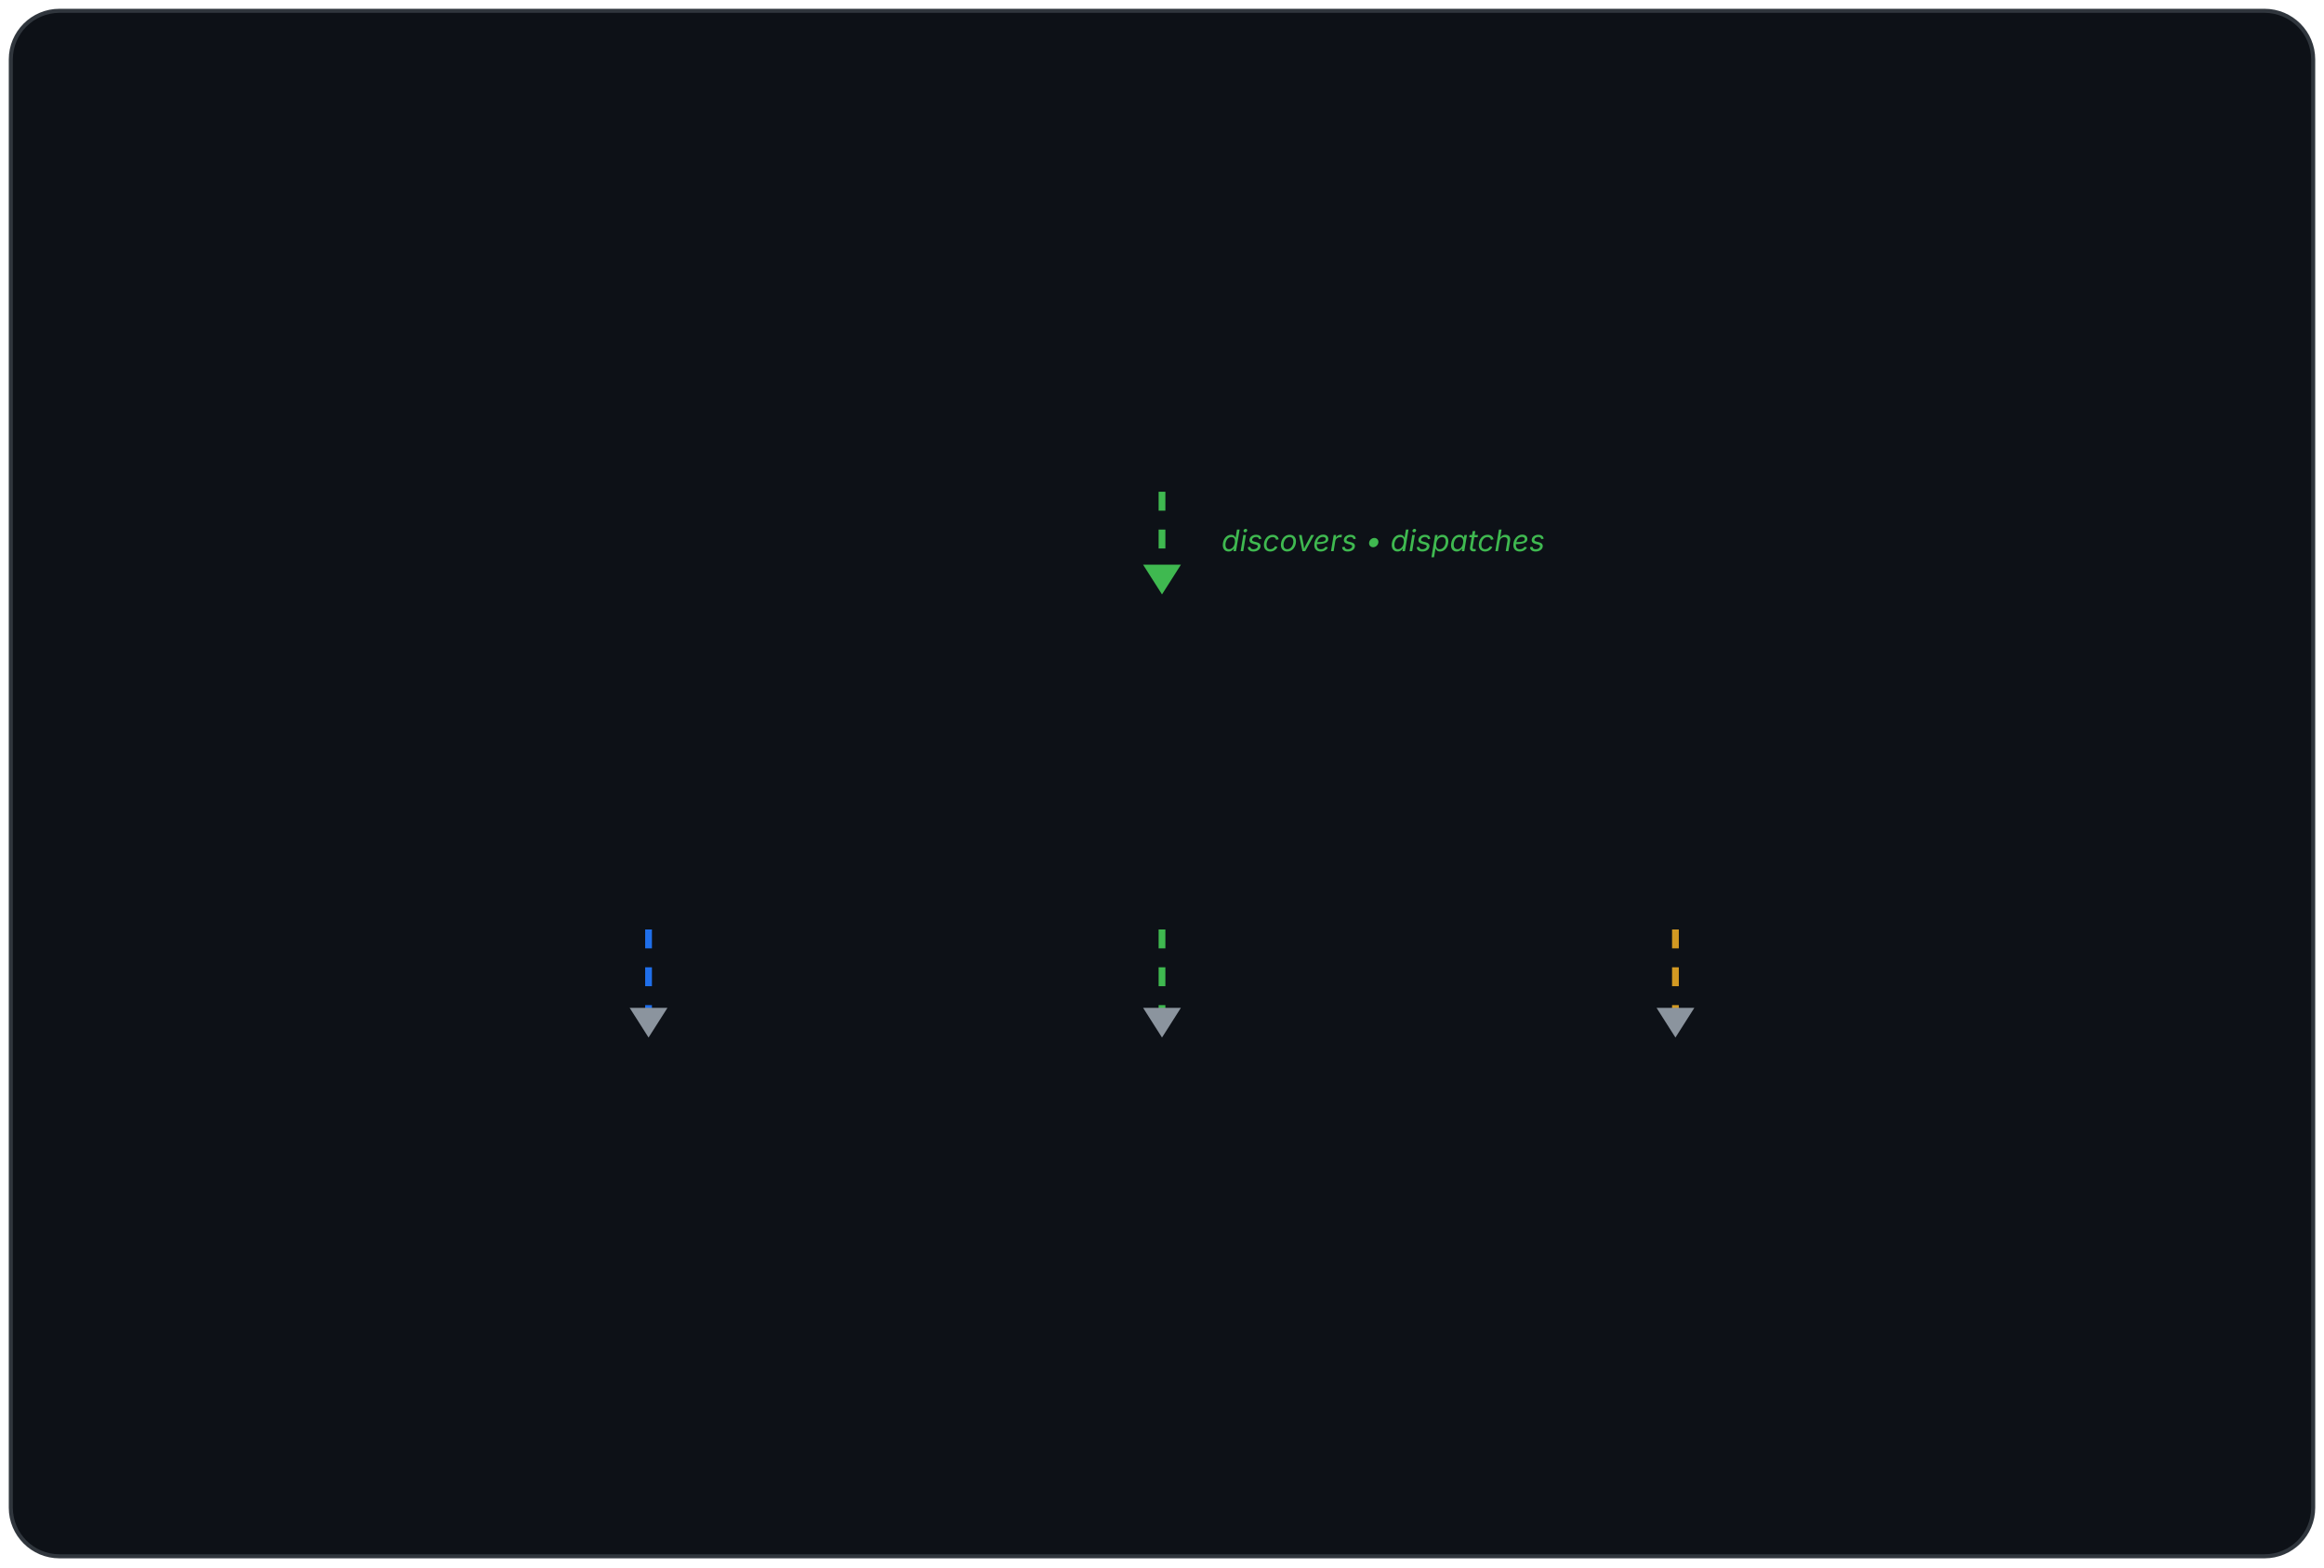
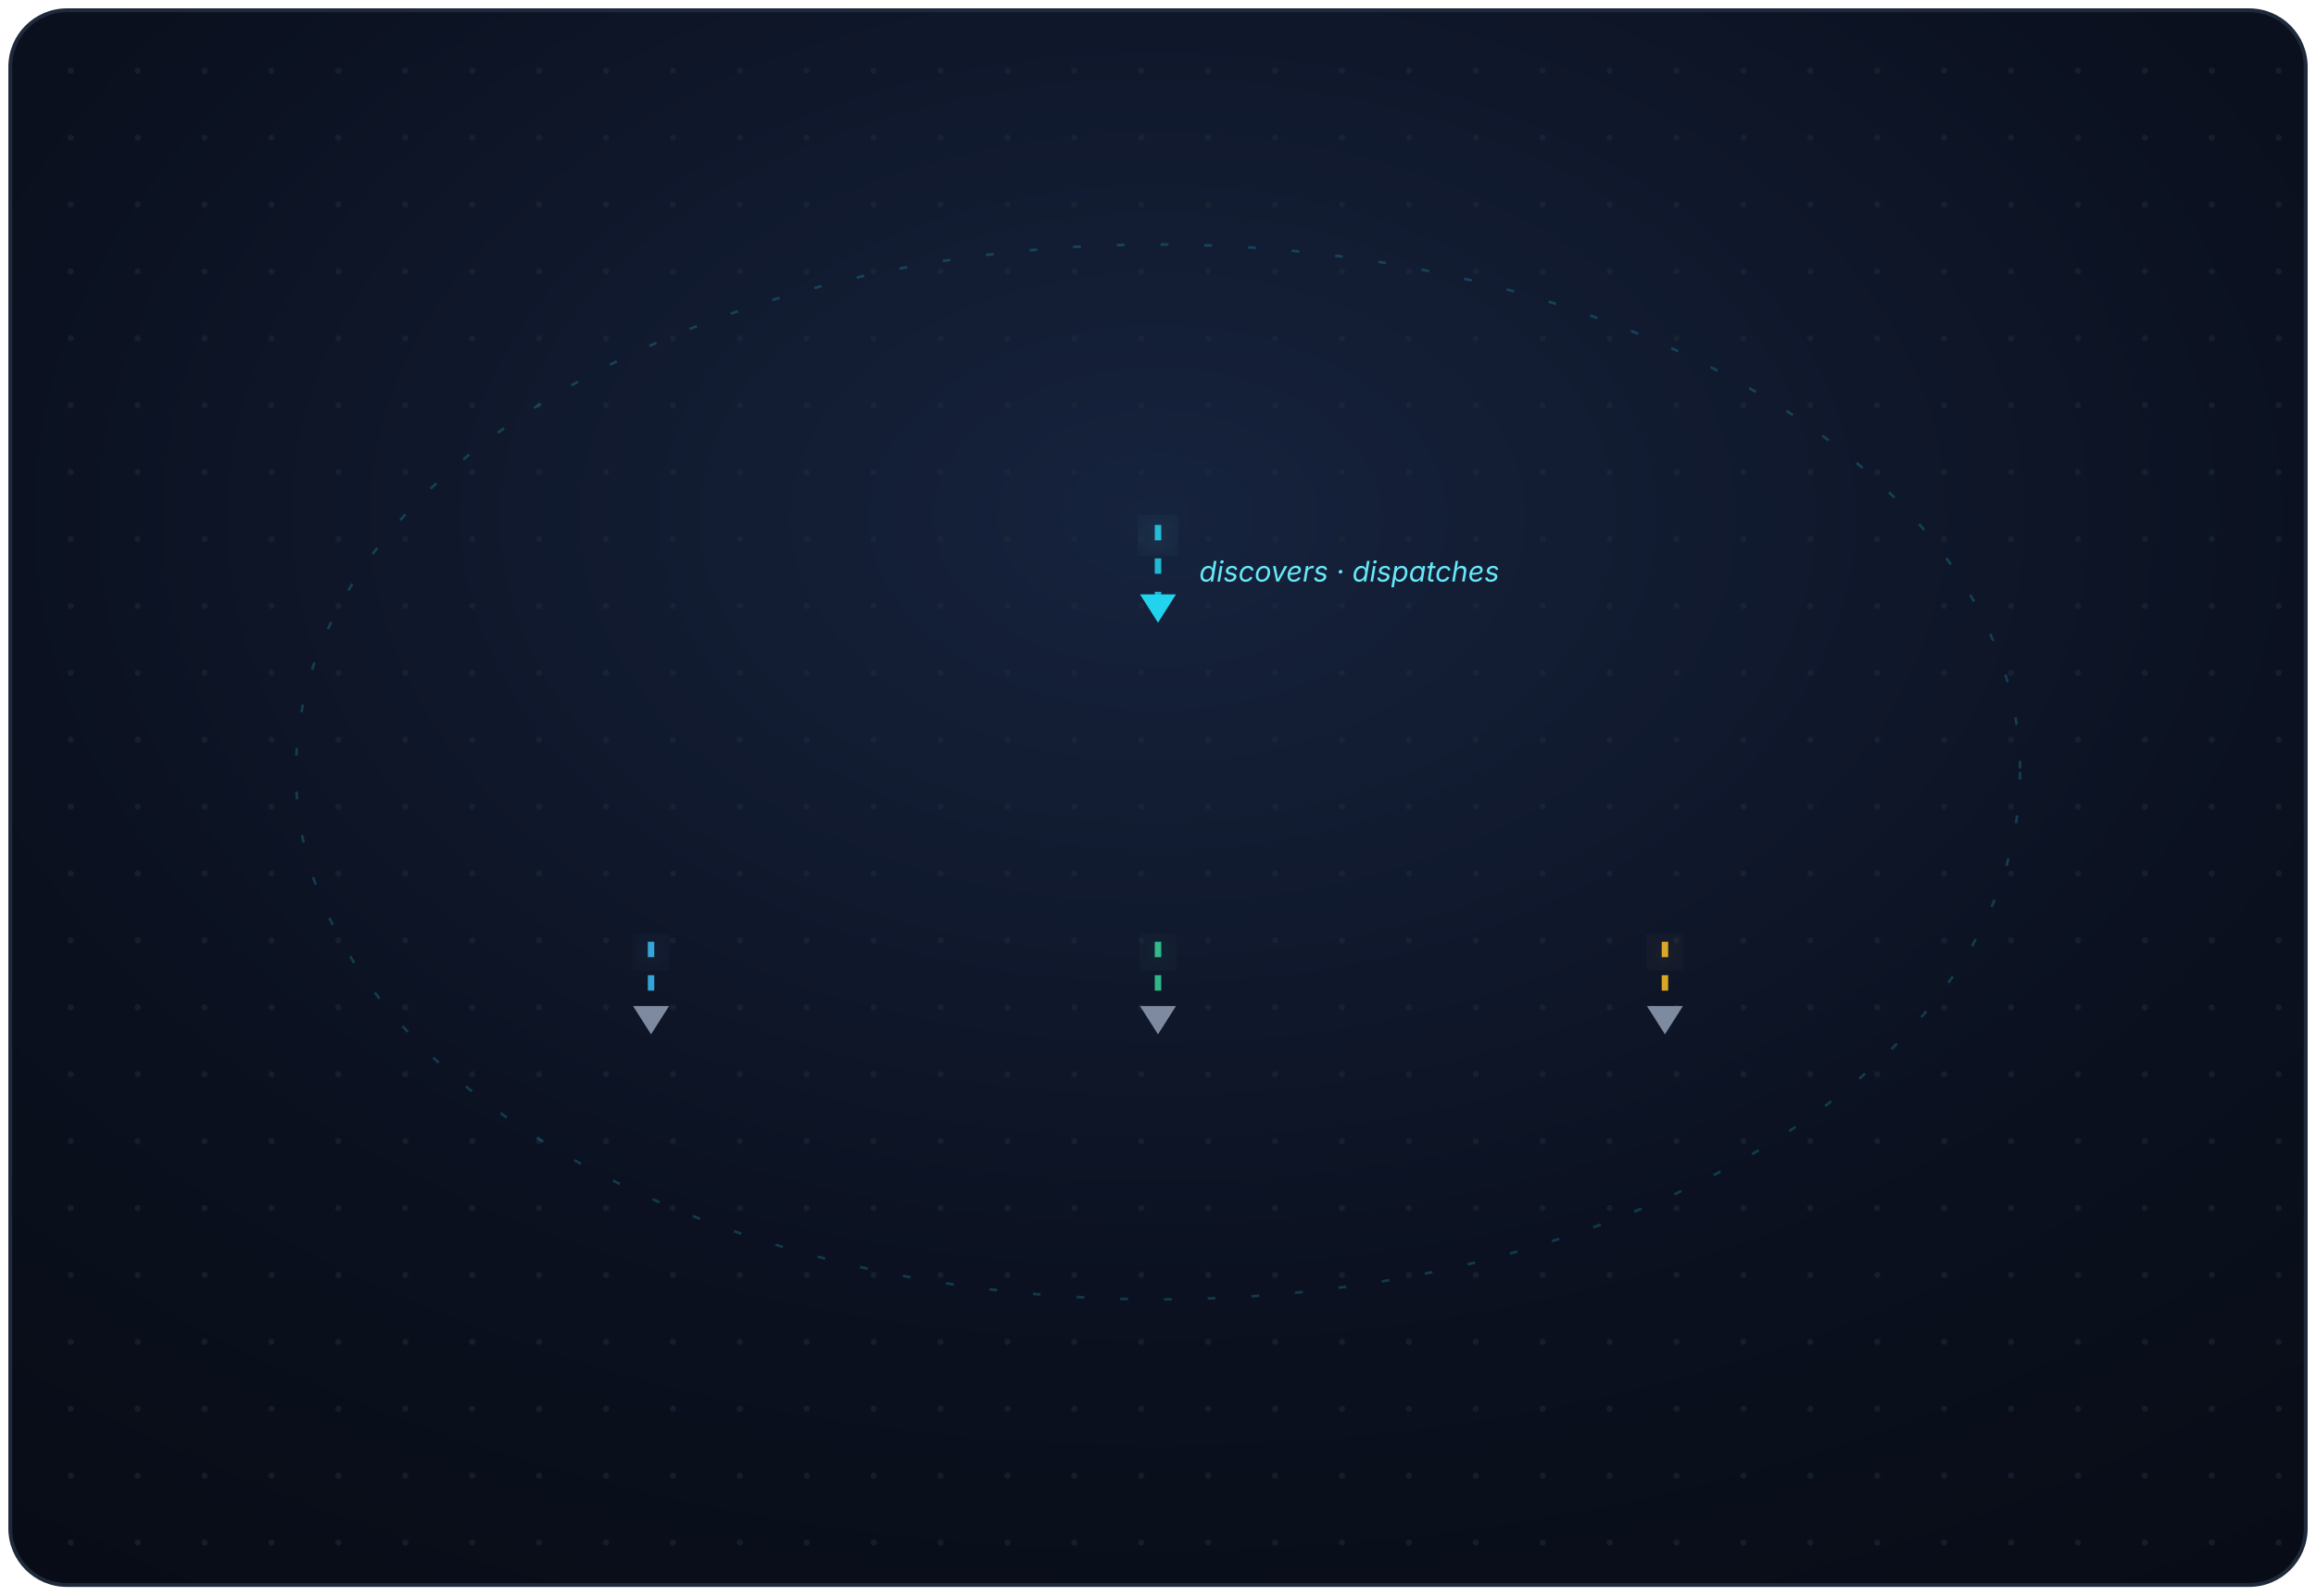
- <svg xmlns="http://www.w3.org/2000/svg" width="860" height="580" viewBox="0 0 860 580" font-family="Segoe UI, Inter, SF Pro Display, Roboto, Helvetica, Arial, sans-serif">
+ <svg xmlns="http://www.w3.org/2000/svg" width="900" height="620" viewBox="0 0 900 620" font-family="Inter, Segoe UI, SF Pro Display, Roboto, Helvetica, Arial, sans-serif">
  <defs>
-     <linearGradient id="coreGrad" x1="0" y1="0" x2="1" y2="1">
-       <stop offset="0" stop-color="#1c2a44" />
-       <stop offset="1" stop-color="#101828" />
+     <radialGradient id="bgGlow" cx="0.5" cy="0.32" r="0.9">
+       <stop offset="0" stop-color="#16233d" />
+       <stop offset="0.55" stop-color="#0b1120" />
+       <stop offset="1" stop-color="#070b14" />
+     </radialGradient>
+     <linearGradient id="edgeGrad" x1="0" y1="0" x2="1" y2="1">
+       <stop offset="0" stop-color="#22d3ee" />
+       <stop offset="0.55" stop-color="#818cf8" />
+       <stop offset="1" stop-color="#c084fc" />
    </linearGradient>
-     <linearGradient id="sysGrad" x1="0" y1="0" x2="1" y2="0">
-       <stop offset="0" stop-color="#12241c" />
-       <stop offset="1" stop-color="#0f1e28" />
+     <linearGradient id="cppGrad" x1="0" y1="0" x2="1" y2="0">
+       <stop offset="0" stop-color="#38bdf8" />
+       <stop offset="1" stop-color="#2563eb" />
    </linearGradient>
-     <filter id="softGlow" x="-40%" y="-40%" width="180%" height="180%">
-       <feGaussianBlur stdDeviation="10" result="b" />
-       <feMerge>
-         <feMergeNode in="b" />
-         <feMergeNode in="SourceGraphic" />
-       </feMerge>
+     <linearGradient id="rustGrad" x1="0" y1="0" x2="1" y2="0">
+       <stop offset="0" stop-color="#fb923c" />
+       <stop offset="1" stop-color="#dc2626" />
+     </linearGradient>
+     <linearGradient id="sheen" x1="0" y1="0" x2="1" y2="0">
+       <stop offset="0" stop-color="#f8fafc" />
+       <stop offset="0.5" stop-color="#67e8f9" />
+       <stop offset="1" stop-color="#f8fafc" />
+     </linearGradient>
+     <pattern id="dots" width="26" height="26" patternUnits="userSpaceOnUse">
+       <circle cx="1.5" cy="1.5" r="1.2" fill="#1e293b" />
+     </pattern>
+     <filter id="blur8" x="-60%" y="-60%" width="220%" height="220%">
+       <feGaussianBlur stdDeviation="9" />
+     </filter>
+     <filter id="blur14" x="-60%" y="-60%" width="220%" height="220%">
+       <feGaussianBlur stdDeviation="16" />
    </filter>
  </defs>
-   <rect x="4" y="4" width="852" height="572" rx="18" fill="#0d1117" stroke="#30363d" stroke-width="1.5" />
-   <text x="430" y="44" text-anchor="middle" fill="#f0f6fc" font-size="24" font-weight="700" opacity="0">RPLKit Developer Tools
-     <animate attributeName="opacity" from="0" to="1" dur="0.8s" begin="0s" fill="freeze" />
+   <rect x="4" y="4" width="892" height="612" rx="22" fill="url(#bgGlow)" stroke="#1e293b" stroke-width="1.5" />
+   <rect x="4" y="4" width="892" height="612" rx="22" fill="url(#dots)" opacity="0.55" />
+   <ellipse cx="450" cy="300" rx="335" ry="205" fill="none" stroke="#22d3ee" stroke-width="1" stroke-dasharray="3 14" opacity="0.22">
+     <animateTransform attributeName="transform" type="rotate" from="0 450 300" to="360 450 300" dur="40s" repeatCount="indefinite" />
+   </ellipse>
+   <text x="450" y="54" text-anchor="middle" fill="url(#sheen)" font-size="27" font-weight="800" letter-spacing="0.5" opacity="0">RPLKit Developer Tools
+     <animate attributeName="opacity" from="0" to="1" dur="0.9s" begin="0s" fill="freeze" />
  </text>
-   <text x="430" y="64" text-anchor="middle" fill="#8b949e" font-size="12" letter-spacing="3" opacity="0">CORE • SYSTEM MODULE • TOOLS
-     <animate attributeName="opacity" from="0" to="1" dur="0.8s" begin="0.25s" fill="freeze" />
+   <text x="450" y="76" text-anchor="middle" fill="#64748b" font-size="11" letter-spacing="4" opacity="0">NATIVE CORE • SYSTEM MODULE • REPLACEABLE TOOLS
+     <animate attributeName="opacity" from="0" to="1" dur="0.9s" begin="0.3s" fill="freeze" />
  </text>
  <g opacity="0">
-     <animate attributeName="opacity" from="0" to="1" dur="0.6s" begin="0.4s" fill="freeze" />
-     <rect x="230" y="82" width="400" height="98" rx="14" fill="#1f6feb" opacity="0.28" filter="url(#softGlow)">
-       <animate attributeName="opacity" values="0.28;0.55;0.28" dur="2.6s" repeatCount="indefinite" />
+     <animate attributeName="opacity" from="0" to="1" dur="0.7s" begin="0.45s" fill="freeze" />
+     <rect x="250" y="96" width="400" height="106" rx="18" fill="none" stroke="url(#edgeGrad)" stroke-width="3" opacity="0.35" filter="url(#blur14)">
+       <animate attributeName="opacity" values="0.35;0.7;0.35" dur="3s" repeatCount="indefinite" />
    </rect>
-     <rect x="230" y="82" width="400" height="98" rx="14" fill="url(#coreGrad)" stroke="#1f6feb" stroke-width="1.5" />
-     <text x="430" y="108" text-anchor="middle" fill="#f0f6fc" font-size="15" font-weight="700">CORE SYSTEM</text>
-     <text x="430" y="126" text-anchor="middle" fill="#8b949e" font-size="11">runtime • module manager • system services</text>
-     <g font-size="12" font-weight="700" text-anchor="middle">
-       <rect x="300" y="138" width="110" height="28" rx="14" fill="#659ad2" opacity="0.9" />
-       <text x="355" y="157" fill="#0b1a33">C++</text>
-       <rect x="450" y="138" width="110" height="28" rx="14" fill="#dea584" opacity="0.9" />
-       <text x="505" y="157" fill="#3a130a">Rust</text>
+     <rect x="250" y="96" width="400" height="106" rx="18" fill="#0b1226" fill-opacity="0.88" stroke="url(#edgeGrad)" stroke-width="1.5" />
+     <circle cx="368" cy="121" r="4" fill="#34d399">
+       <animate attributeName="opacity" values="1;0.3;1" dur="1.8s" repeatCount="indefinite" />
+     </circle>
+     <text x="450" y="126" text-anchor="middle" fill="#f1f5f9" font-size="15" font-weight="700" letter-spacing="2">CORE SYSTEM</text>
+     <text x="450" y="144" text-anchor="middle" fill="#7d8aa0" font-size="11">runtime · module manager · system services</text>
+     <g font-size="12.5" font-weight="700" text-anchor="middle">
+       <rect x="318" y="154" width="122" height="30" rx="15" fill="url(#cppGrad)" />
+       <text x="379" y="174" fill="#f0f9ff">C++</text>
+       <rect x="460" y="154" width="122" height="30" rx="15" fill="url(#rustGrad)" />
+       <text x="521" y="174" fill="#fff7ed">Rust</text>
    </g>
  </g>
-   <line x1="430" y1="182" x2="430" y2="212" stroke="#3fb950" stroke-width="2.5" stroke-dasharray="7 7">
-     <animate attributeName="stroke-dashoffset" from="14" to="0" dur="0.9s" repeatCount="indefinite" />
+   <line x1="450" y1="204" x2="450" y2="234" stroke="#22d3ee" stroke-width="2.5" stroke-dasharray="6 7" opacity="0.85">
+     <animate attributeName="stroke-dashoffset" from="13" to="0" dur="0.8s" repeatCount="indefinite" />
  </line>
-   <polygon points="430,220 423,209 437,209" fill="#3fb950" />
-   <text x="452" y="204" fill="#3fb950" font-size="11" font-style="italic">discovers • dispatches</text>
+   <circle cx="450" cy="208" r="3.5" fill="#67e8f9" filter="url(#blur8)">
+     <animate attributeName="cy" values="208;230;208" dur="1.8s" repeatCount="indefinite" />
+     <animate attributeName="opacity" values="0;1;0" dur="1.8s" repeatCount="indefinite" />
+   </circle>
+   <polygon points="450,242 443,231 457,231" fill="#22d3ee" />
+   <text x="466" y="226" fill="#67e8f9" font-size="11" font-style="italic">discovers · dispatches</text>
  <g opacity="0">
-     <animate attributeName="opacity" from="0" to="1" dur="0.6s" begin="0.9s" fill="freeze" />
-     <rect x="130" y="224" width="600" height="118" rx="14" fill="url(#sysGrad)" stroke="#3fb950" stroke-width="1.5" />
-     <text x="430" y="250" text-anchor="middle" fill="#f0f6fc" font-size="15" font-weight="700">SYSTEM MODULE</text>
+     <animate attributeName="opacity" from="0" to="1" dur="0.7s" begin="0.95s" fill="freeze" />
+     <rect x="140" y="246" width="620" height="118" rx="18" fill="#0b1424" fill-opacity="0.9" stroke="#334155" stroke-width="1.5" />
+     <rect x="140" y="246" width="620" height="118" rx="18" fill="none" stroke="url(#edgeGrad)" stroke-width="1" opacity="0.45" />
+     <circle cx="347" cy="269" r="3.5" fill="#34d399">
+       <animate attributeName="opacity" values="1;0.3;1" dur="1.8s" begin="0.4s" repeatCount="indefinite" />
+     </circle>
+     <text x="450" y="274" text-anchor="middle" fill="#f1f5f9" font-size="14" font-weight="700" letter-spacing="2">SYSTEM MODULE</text>
    <g font-size="12" font-weight="600" text-anchor="middle">
      <g opacity="0">
-         <animate attributeName="opacity" from="0" to="1" dur="0.5s" begin="1.1s" fill="freeze" />
-         <rect x="152" y="262" width="176" height="58" rx="10" fill="#0d419d" stroke="#1f6feb" />
-         <text x="240" y="285" fill="#dbeafe">Python Runtime</text>
-         <text x="240" y="303" fill="#93c5fd" font-size="10" font-weight="400">tools/python/ ×8</text>
+         <animate attributeName="opacity" from="0" to="1" dur="0.5s" begin="1.15s" fill="freeze" />
+         <rect x="160" y="286" width="186" height="60" rx="12" fill="#0c1a3a" stroke="#38bdf8" stroke-width="1.2" />
+         <text x="253" y="309" fill="#bae6fd">Python Runtime</text>
+         <text x="253" y="327" fill="#64748b" font-size="10.5" font-weight="400">tools/python/ ×8</text>
      </g>
      <g opacity="0">
        <animate attributeName="opacity" from="0" to="1" dur="0.5s" begin="1.3s" fill="freeze" />
-         <rect x="342" y="262" width="176" height="58" rx="10" fill="#0b3b2e" stroke="#3fb950" />
-         <text x="430" y="285" fill="#d1fae5">TypeScript Runtime</text>
-         <text x="430" y="303" fill="#6ee7b7" font-size="10" font-weight="400">node • hello.ts</text>
+         <rect x="357" y="286" width="186" height="60" rx="12" fill="#0a1f1a" stroke="#34d399" stroke-width="1.2" />
+         <text x="450" y="309" fill="#a7f3d0">TypeScript Runtime</text>
+         <text x="450" y="327" fill="#64748b" font-size="10.5" font-weight="400">node · hello.ts</text>
      </g>
      <g opacity="0">
-         <animate attributeName="opacity" from="0" to="1" dur="0.5s" begin="1.5s" fill="freeze" />
-         <rect x="532" y="262" width="176" height="58" rx="10" fill="#3b2f0b" stroke="#d29922" />
-         <text x="620" y="285" fill="#fef3c7">Module Interface</text>
-         <text x="620" y="303" fill="#fcd34d" font-size="10" font-weight="400">ToolMeta + manifest</text>
+         <animate attributeName="opacity" from="0" to="1" dur="0.5s" begin="1.45s" fill="freeze" />
+         <rect x="554" y="286" width="186" height="60" rx="12" fill="#221a09" stroke="#fbbf24" stroke-width="1.2" />
+         <text x="647" y="309" fill="#fde68a">Module Interface</text>
+         <text x="647" y="327" fill="#64748b" font-size="10.5" font-weight="400">ToolMeta + manifest</text>
      </g>
    </g>
  </g>
-   <g stroke-width="2.5" stroke-dasharray="7 7">
-     <line x1="240" y1="344" x2="240" y2="376" stroke="#1f6feb">
-       <animate attributeName="stroke-dashoffset" from="14" to="0" dur="0.9s" repeatCount="indefinite" />
+   <g stroke-width="2.5" stroke-dasharray="6 7" opacity="0.85">
+     <line x1="253" y1="366" x2="253" y2="394" stroke="#38bdf8">
+       <animate attributeName="stroke-dashoffset" from="13" to="0" dur="0.8s" repeatCount="indefinite" />
    </line>
-     <line x1="430" y1="344" x2="430" y2="376" stroke="#3fb950">
-       <animate attributeName="stroke-dashoffset" from="14" to="0" dur="0.9s" begin="0.15s" repeatCount="indefinite" />
+     <line x1="450" y1="366" x2="450" y2="394" stroke="#34d399">
+       <animate attributeName="stroke-dashoffset" from="13" to="0" dur="0.8s" begin="0.2s" repeatCount="indefinite" />
    </line>
-     <line x1="620" y1="344" x2="620" y2="376" stroke="#d29922">
-       <animate attributeName="stroke-dashoffset" from="14" to="0" dur="0.9s" begin="0.3s" repeatCount="indefinite" />
+     <line x1="647" y1="366" x2="647" y2="394" stroke="#fbbf24">
+       <animate attributeName="stroke-dashoffset" from="13" to="0" dur="0.8s" begin="0.4s" repeatCount="indefinite" />
    </line>
  </g>
-   <g fill="#8b949e">
-     <polygon points="240,384 233,373 247,373" />
-     <polygon points="430,384 423,373 437,373" />
-     <polygon points="620,384 613,373 627,373" />
+   <g>
+     <circle cx="253" cy="370" r="3.2" fill="#7dd3fc" filter="url(#blur8)">
+       <animate attributeName="cy" values="370;390;370" dur="1.8s" repeatCount="indefinite" />
+       <animate attributeName="opacity" values="0;1;0" dur="1.8s" repeatCount="indefinite" />
+     </circle>
+     <circle cx="450" cy="370" r="3.2" fill="#6ee7b7" filter="url(#blur8)">
+       <animate attributeName="cy" values="370;390;370" dur="1.8s" begin="0.3s" repeatCount="indefinite" />
+       <animate attributeName="opacity" values="0;1;0" dur="1.8s" begin="0.3s" repeatCount="indefinite" />
+     </circle>
+     <circle cx="647" cy="370" r="3.2" fill="#fcd34d" filter="url(#blur8)">
+       <animate attributeName="cy" values="370;390;370" dur="1.8s" begin="0.6s" repeatCount="indefinite" />
+       <animate attributeName="opacity" values="0;1;0" dur="1.8s" begin="0.6s" repeatCount="indefinite" />
+     </circle>
+   </g>
+   <g fill="#7d8aa0">
+     <polygon points="253,402 246,391 260,391" />
+     <polygon points="450,402 443,391 457,391" />
+     <polygon points="647,402 640,391 654,391" />
  </g>
  <g font-size="12" text-anchor="middle">
    <g opacity="0">
-       <animate attributeName="opacity" from="0" to="1" dur="0.6s" begin="1.7s" fill="freeze" />
-       <rect x="90" y="388" width="300" height="112" rx="12" fill="#111c33" stroke="#1f6feb" stroke-width="1.5" />
-       <text x="240" y="412" fill="#f0f6fc" font-size="14" font-weight="700">Python Tools</text>
-       <text x="240" y="432" fill="#93c5fd" font-size="11">calculator • converter • encoder</text>
-       <text x="240" y="448" fill="#93c5fd" font-size="11">json • uuid • timestamp • qr • file</text>
-       <text x="240" y="470" fill="#f0f6fc" font-size="11" font-weight="700">8 tools
-         <animate attributeName="opacity" values="1;0.35;1" dur="2s" repeatCount="indefinite" />
+       <animate attributeName="opacity" from="0" to="1" dur="0.6s" begin="1.65s" fill="freeze" />
+       <rect x="120" y="406" width="266" height="112" rx="14" fill="#0b1428" fill-opacity="0.92" stroke="#38bdf8" stroke-width="1.3" />
+       <text x="253" y="430" fill="#f1f5f9" font-size="14" font-weight="700">Python Tools</text>
+       <text x="253" y="450" fill="#7dd3fc" font-size="11">calculator · converter · encoder</text>
+       <text x="253" y="466" fill="#7dd3fc" font-size="11">json · uuid · timestamp · qr · file</text>
+       <text x="253" y="488" fill="#f1f5f9" font-size="11.5" font-weight="700">×8 tools · stdlib-only
+         <animate attributeName="opacity" values="1;0.4;1" dur="2.2s" repeatCount="indefinite" />
      </text>
-       <text x="240" y="488" fill="#6e7681" font-size="10">stdlib-only • 13 tests OK</text>
+       <text x="253" y="505" fill="#475569" font-size="10">13 tests OK</text>
    </g>
    <g opacity="0">
-       <animate attributeName="opacity" from="0" to="1" dur="0.6s" begin="1.9s" fill="freeze" />
-       <rect x="410" y="388" width="150" height="112" rx="12" fill="#0d1f16" stroke="#3fb950" stroke-width="1.5" />
-       <text x="485" y="412" fill="#f0f6fc" font-size="14" font-weight="700">TS Tools</text>
-       <text x="485" y="436" fill="#6ee7b7" font-size="11">hello.ts</text>
-       <text x="485" y="454" fill="#6ee7b7" font-size="11">via node</text>
-       <text x="485" y="480" fill="#6e7681" font-size="10">+ manifest</text>
+       <animate attributeName="opacity" from="0" to="1" dur="0.6s" begin="1.85s" fill="freeze" />
+       <rect x="398" y="406" width="160" height="112" rx="14" fill="#0a1a14" fill-opacity="0.92" stroke="#34d399" stroke-width="1.3" />
+       <text x="478" y="430" fill="#f1f5f9" font-size="14" font-weight="700">TS Tools</text>
+       <text x="478" y="452" fill="#6ee7b7" font-size="11">hello.ts</text>
+       <text x="478" y="468" fill="#6ee7b7" font-size="11">via node</text>
+       <text x="478" y="492" fill="#475569" font-size="10">+ manifest</text>
    </g>
    <g opacity="0">
-       <animate attributeName="opacity" from="0" to="1" dur="0.6s" begin="2.1s" fill="freeze" />
-       <rect x="580" y="388" width="190" height="112" rx="12" fill="#241d08" stroke="#d29922" stroke-width="1.5" />
-       <text x="675" y="412" fill="#f0f6fc" font-size="14" font-weight="700">Native Builtins</text>
-       <text x="675" y="432" fill="#fcd34d" font-size="11">calc • b64 • hex • uuid</text>
-       <text x="675" y="448" fill="#fcd34d" font-size="11">timestamp • file-info</text>
-       <text x="675" y="470" fill="#f0f6fc" font-size="11" font-weight="700">C++ × Rust
-         <animate attributeName="opacity" values="1;0.35;1" dur="2s" begin="0.5s" repeatCount="indefinite" />
+       <animate attributeName="opacity" from="0" to="1" dur="0.6s" begin="2.05s" fill="freeze" />
+       <rect x="570" y="406" width="210" height="112" rx="14" fill="#1d1607" fill-opacity="0.92" stroke="#fbbf24" stroke-width="1.3" />
+       <text x="675" y="430" fill="#f1f5f9" font-size="14" font-weight="700">Native Builtins</text>
+       <text x="675" y="450" fill="#fcd34d" font-size="11">calc · b64 · hex · uuid</text>
+       <text x="675" y="466" fill="#fcd34d" font-size="11">timestamp · file-info</text>
+       <text x="675" y="488" fill="#f1f5f9" font-size="11.5" font-weight="700">C++ × Rust
+         <animate attributeName="opacity" values="1;0.4;1" dur="2.2s" begin="0.6s" repeatCount="indefinite" />
      </text>
-       <text x="675" y="488" fill="#6e7681" font-size="10">5 Rust tests OK</text>
+       <text x="675" y="505" fill="#475569" font-size="10">5 Rust tests OK</text>
    </g>
  </g>
-   <text x="430" y="536" text-anchor="middle" fill="#8b949e" font-size="13" font-style="italic" opacity="0">“Keep the core stable. Keep the tools replaceable.”
-     <animate attributeName="opacity" from="0" to="1" dur="1s" begin="2.4s" fill="freeze" />
+   <text x="450" y="548" text-anchor="middle" fill="#94a3b8" font-size="13" font-style="italic" opacity="0">“Keep the core stable. Keep the tools replaceable.”
+     <animate attributeName="opacity" from="0" to="1" dur="1s" begin="2.35s" fill="freeze" />
  </text>
-   <text x="430" y="558" text-anchor="middle" fill="#484f58" font-size="11" opacity="0">python3 main.py • build/cpp/rplkit • cargo build --manifest-path core/rust/Cargo.toml
-     <animate attributeName="opacity" from="0" to="1" dur="1s" begin="2.7s" fill="freeze" />
-   </text>
+   <g font-family="JetBrains Mono, SFMono-Regular, Menlo, Consolas, monospace" font-size="10.5" text-anchor="middle" opacity="0">
+     <animate attributeName="opacity" from="0" to="1" dur="1s" begin="2.6s" fill="freeze" />
+     <rect x="140" y="560" width="160" height="26" rx="13" fill="#0f1b33" stroke="#1e3a5f" />
+     <text x="220" y="577" fill="#7dd3fc">python3 main.py</text>
+     <rect x="310" y="560" width="220" height="26" rx="13" fill="#0f1b33" stroke="#1e3a5f" />
+     <text x="420" y="577" fill="#7dd3fc">build/cpp/rplkit --list</text>
+     <rect x="540" y="560" width="220" height="26" rx="13" fill="#0f1b33" stroke="#1e3a5f" />
+     <text x="650" y="577" fill="#7dd3fc">cargo test core/rust</text>
+   </g>
</svg>
